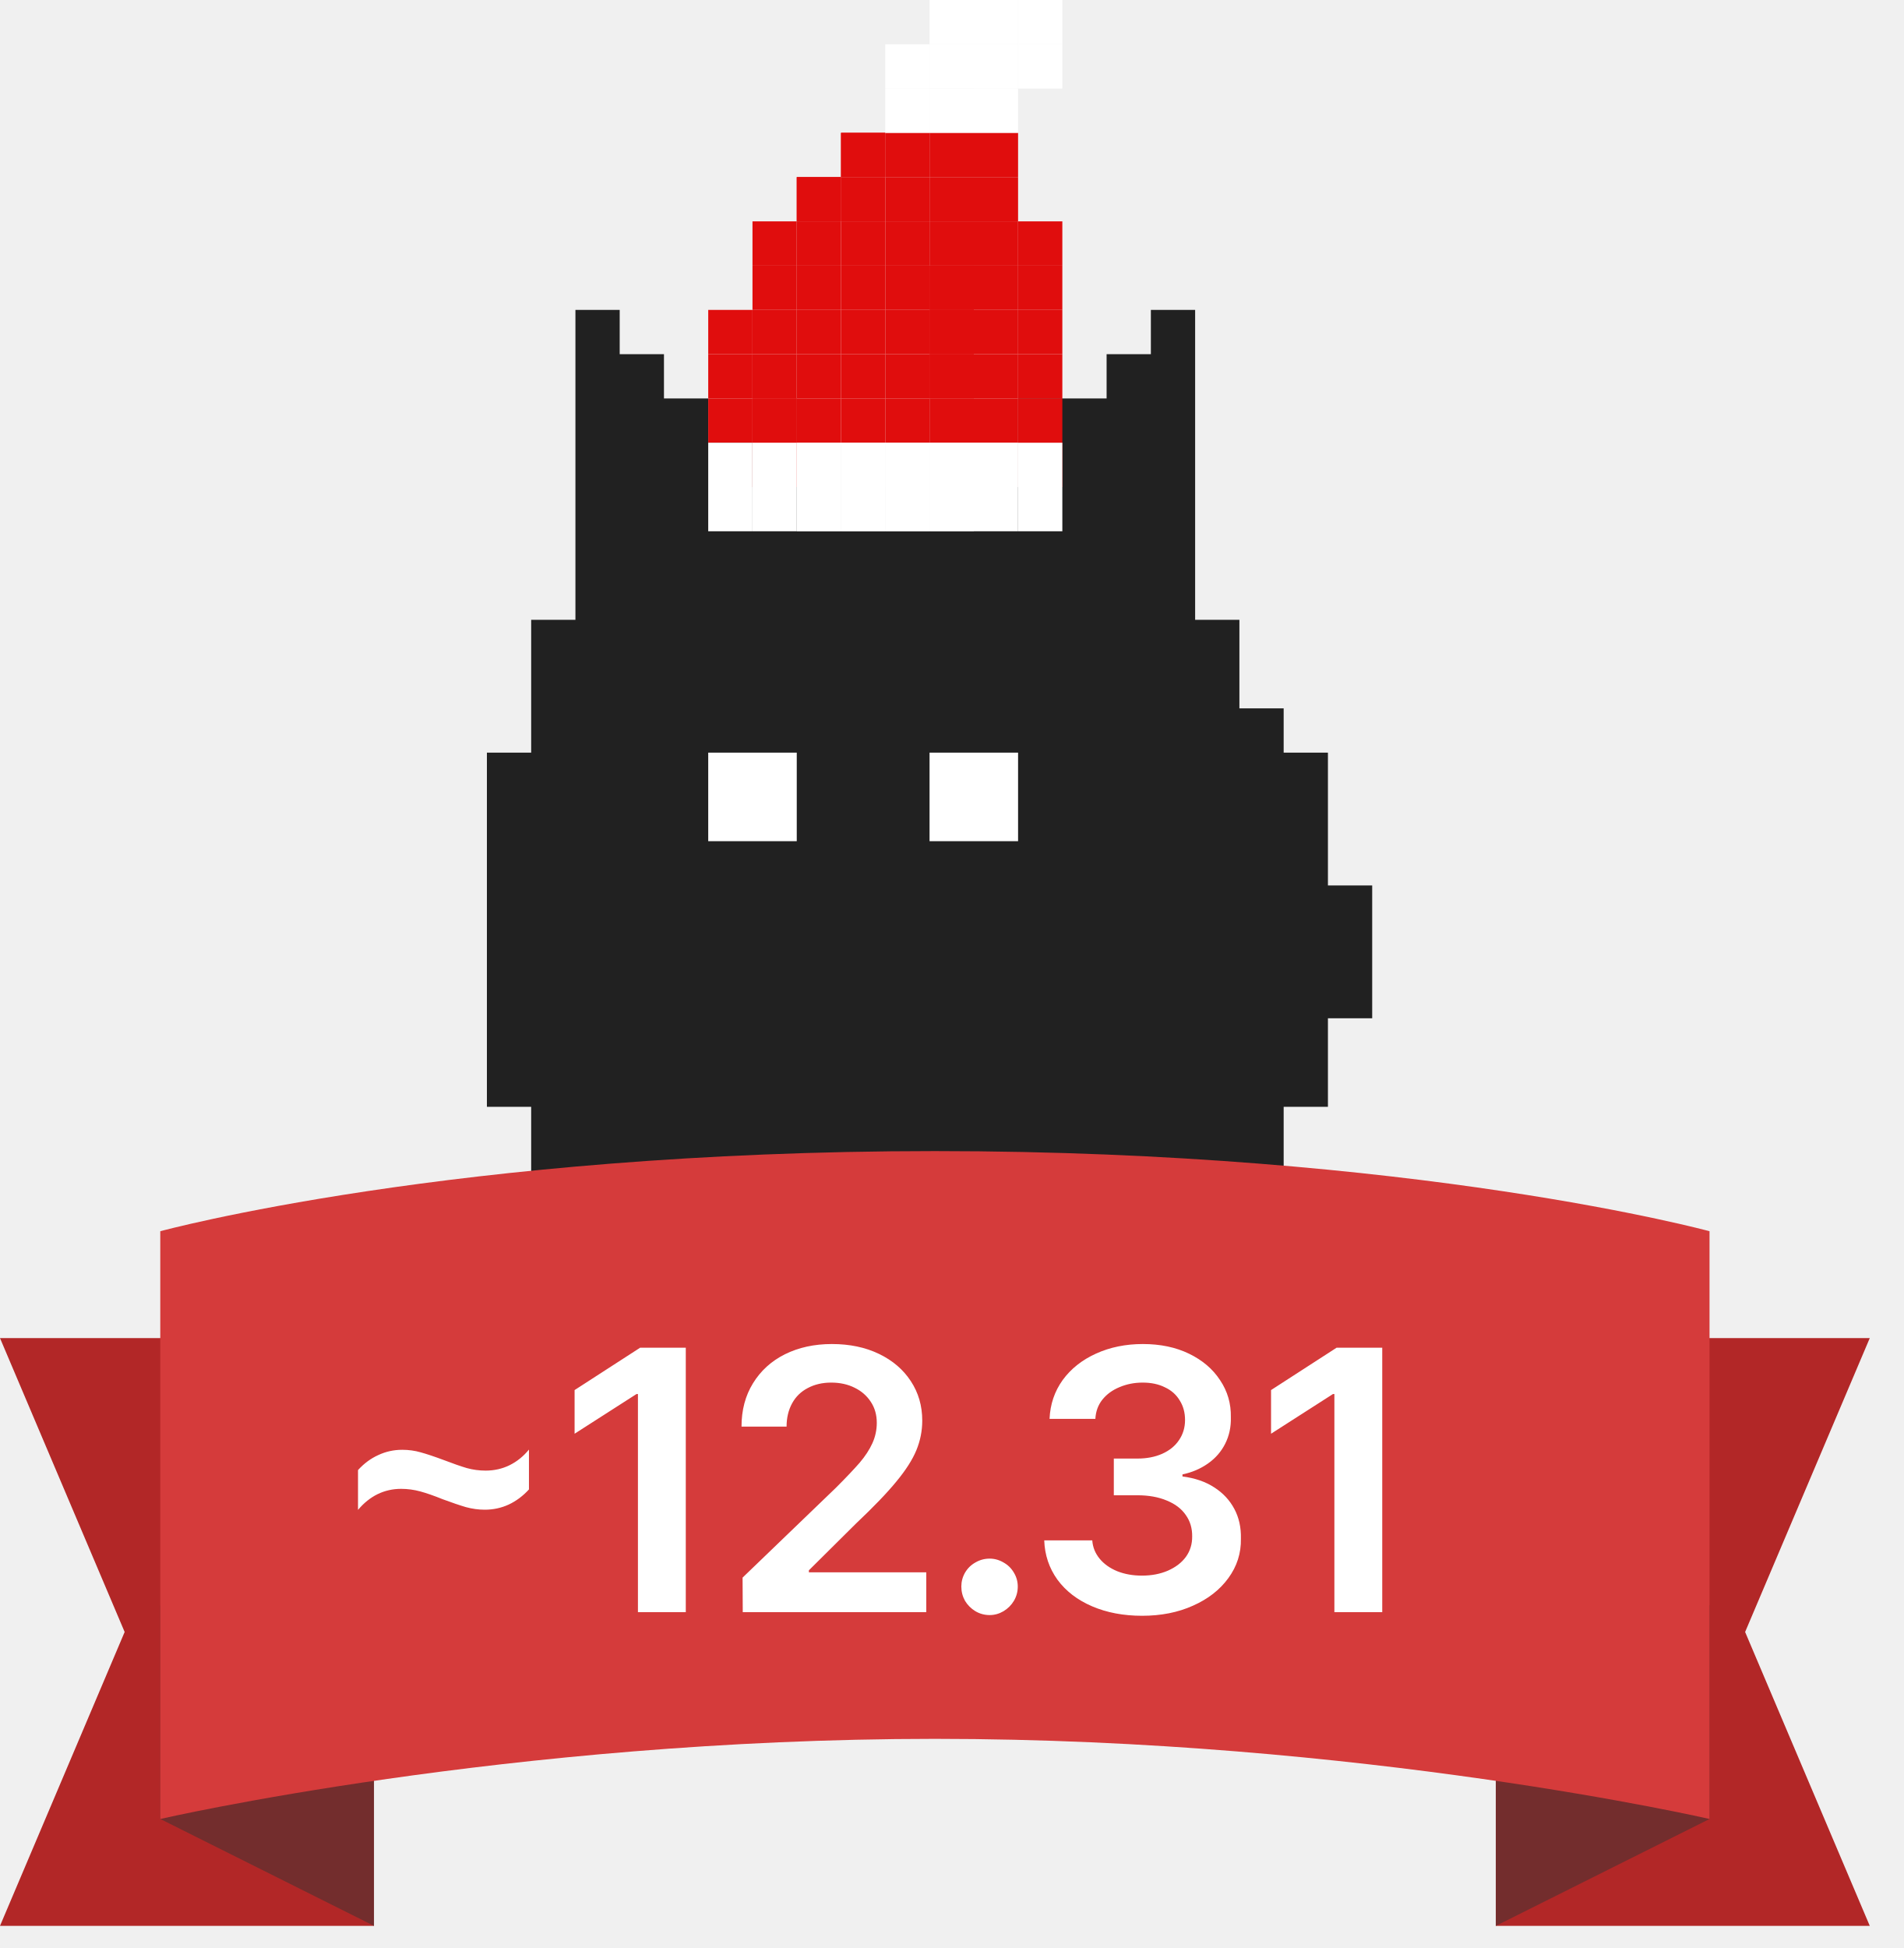
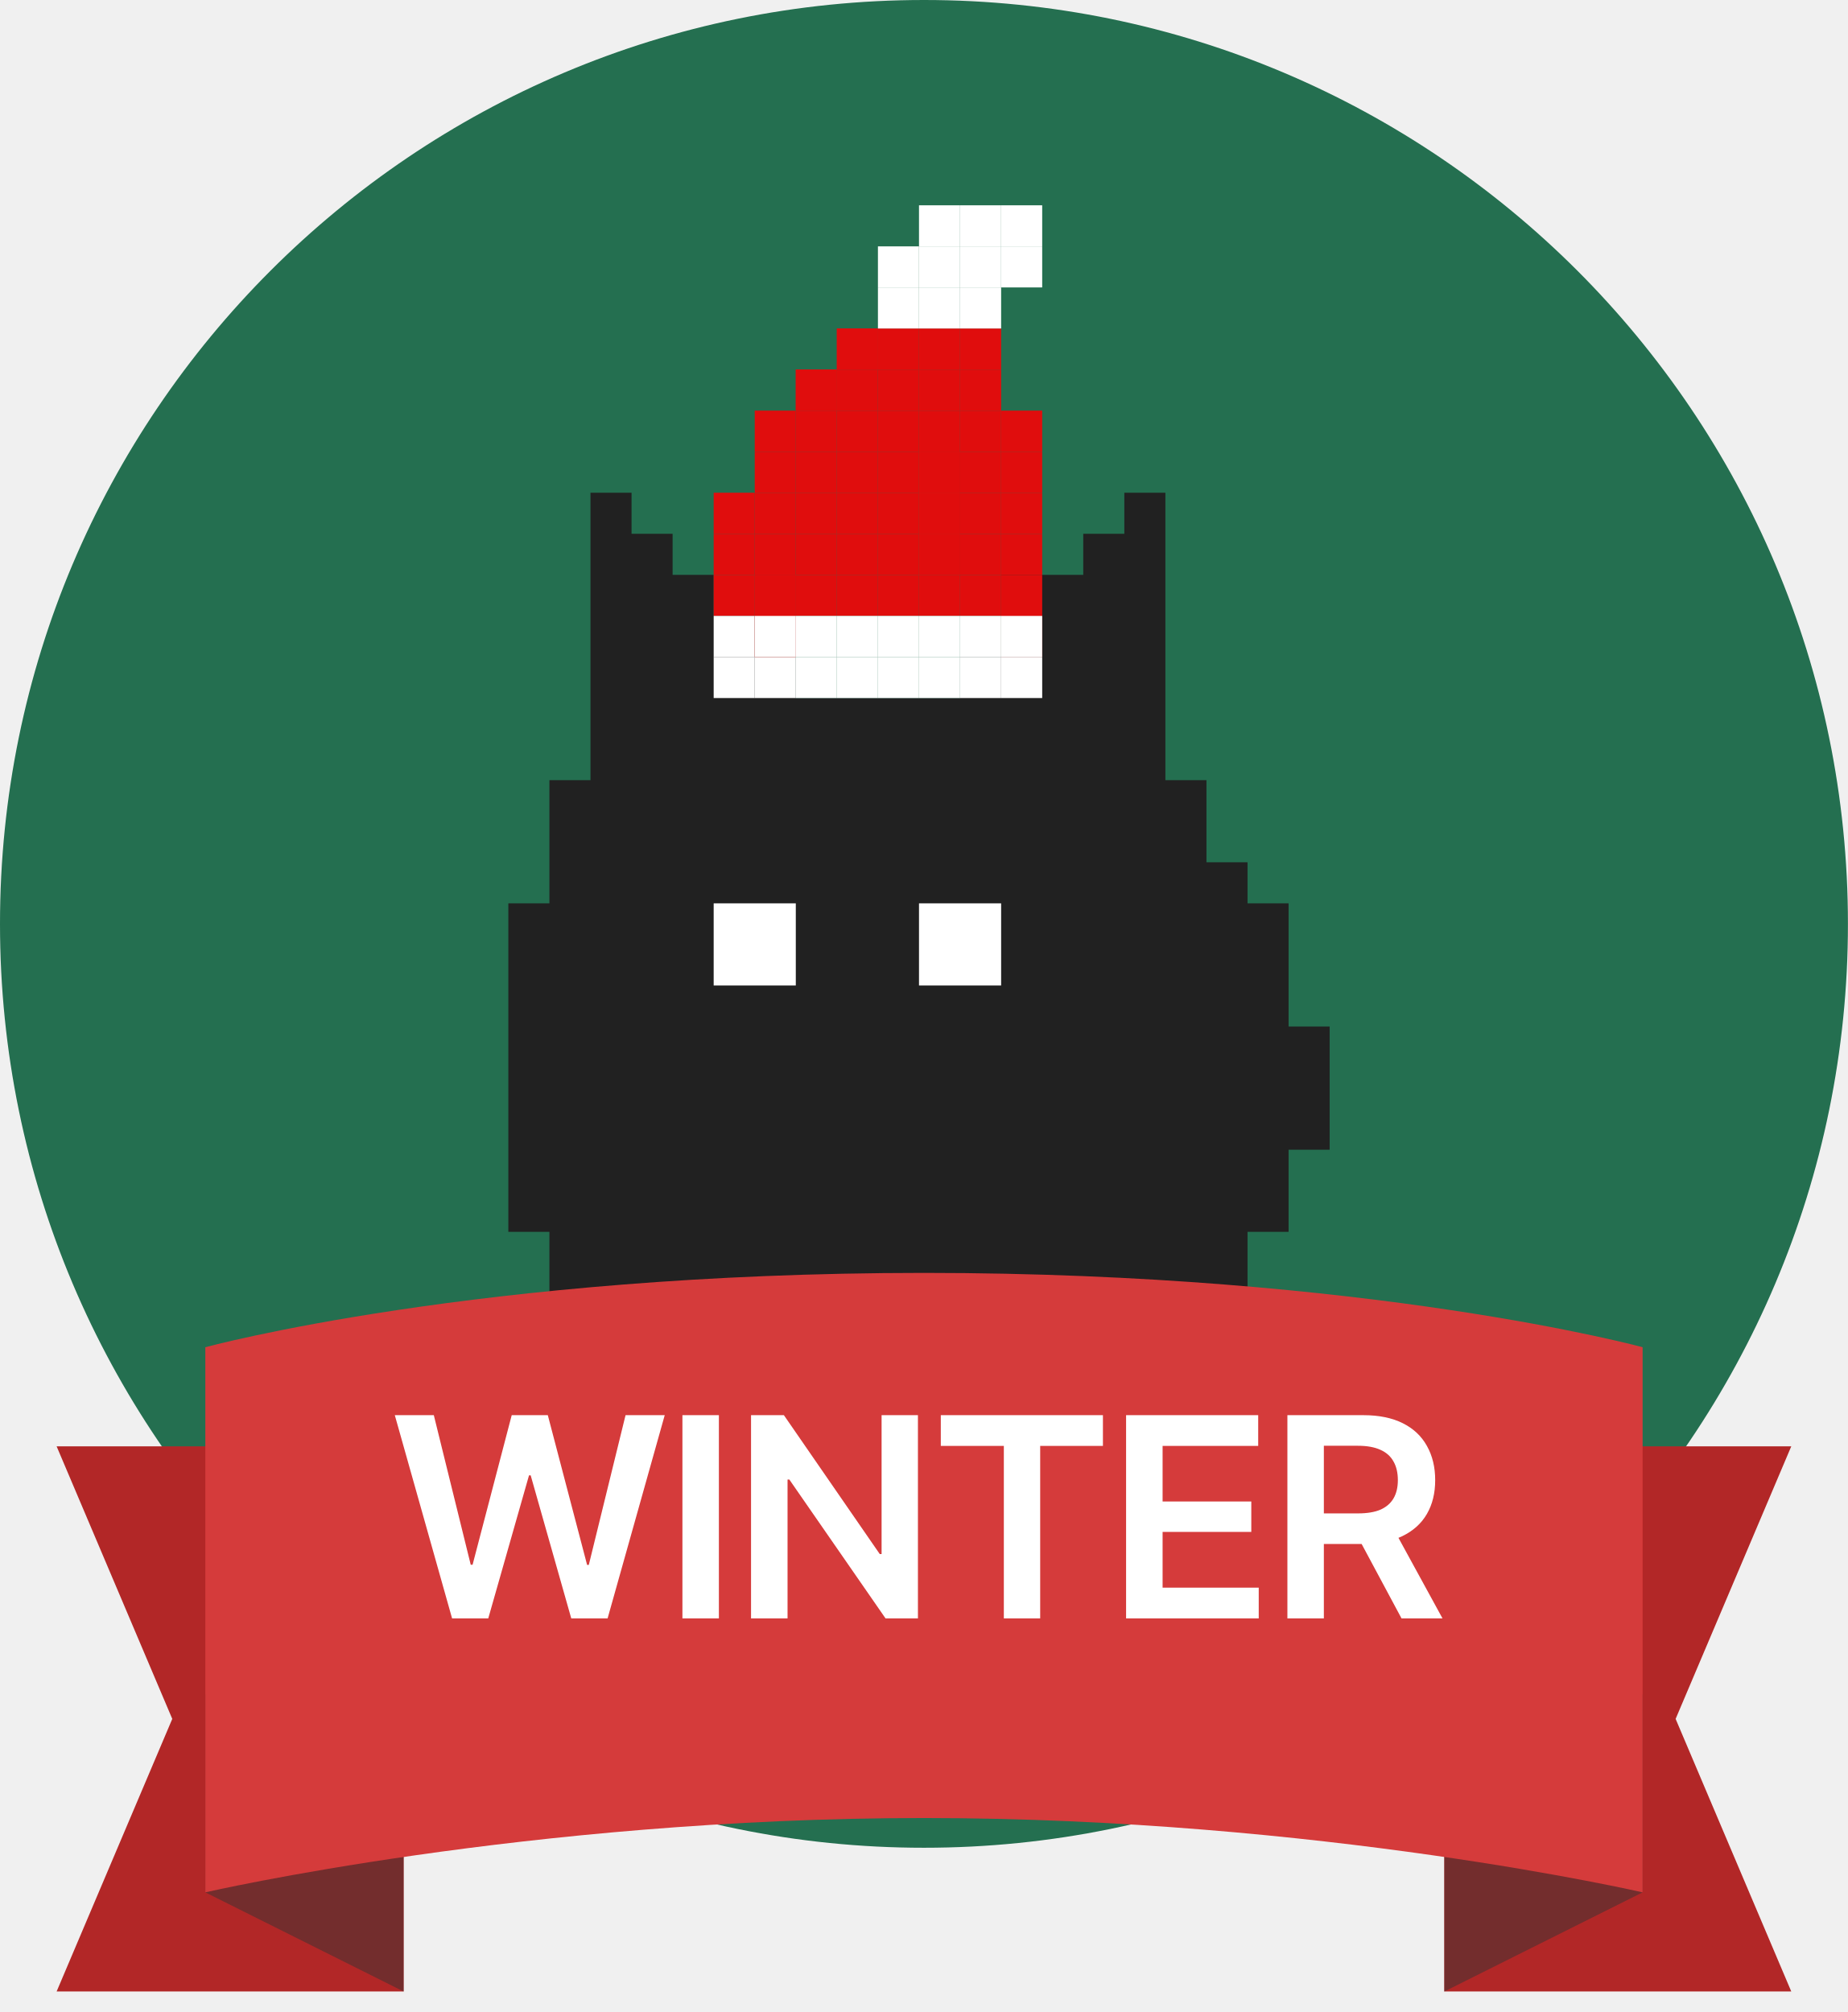
- <svg xmlns="http://www.w3.org/2000/svg" width="43" height="44" viewBox="0 0 43 44" fill="none">
-   <path fill-rule="evenodd" clip-rule="evenodd" d="M14 7H13V8V9V10V11V12V13V14H12V15V16V17H11V25H12V27H13H27H29V25H30V23H31V20H30V17H29V16H28V15V14H27V13V12V11V10V9V8V7H26V8H25V9H23V10V11H22V12H18V11H17V10H16V9H15V8H14V7Z" fill="#212121" />
-   <path fill-rule="evenodd" clip-rule="evenodd" d="M18 17H16V19H18V17ZM23 17H21V19H23V17Z" fill="white" />
-   <rect x="16" y="11" width="1" height="1" fill="white" />
-   <rect x="17" y="11" width="1" height="1" fill="white" />
-   <rect x="16" y="9" width="1" height="1" fill="#E00D0D" />
-   <rect x="17" y="9" width="1" height="1" fill="#E00D0D" />
-   <rect x="17" y="9" width="1" height="1" fill="#E00D0D" />
-   <rect x="17" y="8" width="1" height="1" fill="#E00D0D" />
-   <rect x="23" y="5" width="1" height="1" fill="#E00D0D" />
-   <rect x="22" y="4" width="1" height="1" fill="#E00D0D" />
-   <rect x="22" y="5" width="1" height="1" fill="#E00D0D" />
-   <rect x="21" y="5" width="1" height="1" fill="#E00D0D" />
-   <rect x="23" y="9" width="1" height="1" fill="#E00D0D" />
-   <rect x="22" y="9" width="1" height="1" fill="#E00D0D" />
-   <rect x="21" y="9" width="1" height="1" fill="#E00D0D" />
-   <rect x="23" y="10" width="1" height="1" fill="#E00D0D" />
-   <rect x="23" y="10" width="1" height="1" fill="white" />
-   <rect x="22" y="10" width="1" height="1" fill="white" />
-   <rect x="21" y="10" width="1" height="1" fill="white" />
-   <rect x="20" y="9" width="1" height="1" fill="#E00D0D" />
-   <rect x="19" y="9" width="1" height="1" fill="#E00D0D" />
-   <rect x="18" y="9" width="1" height="1" fill="#E00D0D" />
-   <rect x="16" y="8" width="1" height="1" fill="#E00D0D" />
-   <rect x="19" y="8" width="1" height="1" fill="#E00D0D" />
-   <rect x="18" y="8" width="1" height="1" fill="#E00D0D" />
-   <rect x="22" y="6" width="1" height="1" fill="#E00D0D" />
-   <rect x="20" y="6" width="1" height="1" fill="#E00D0D" />
-   <rect x="21" y="6" width="1" height="1" fill="#E00D0D" />
-   <rect x="21" y="6" width="1" height="1" fill="#E00D0D" />
-   <rect x="23" y="6" width="1" height="1" fill="#E00D0D" />
-   <rect x="22" y="7" width="1" height="1" fill="#E00D0D" />
-   <rect x="20" y="7" width="1" height="1" fill="#E00D0D" />
-   <rect x="21" y="7" width="1" height="1" fill="#E00D0D" />
-   <rect x="21" y="7" width="1" height="1" fill="#E00D0D" />
-   <rect x="23" y="7" width="1" height="1" fill="#E00D0D" />
-   <rect x="22" y="8" width="1" height="1" fill="#E00D0D" />
-   <rect x="20" y="8" width="1" height="1" fill="#E00D0D" />
-   <rect x="21" y="8" width="1" height="1" fill="#E00D0D" />
-   <rect x="21" y="8" width="1" height="1" fill="#E00D0D" />
-   <rect x="23" y="8" width="1" height="1" fill="#E00D0D" />
-   <rect x="17" y="7" width="1" height="1" fill="#E00D0D" />
-   <rect x="16" y="7" width="1" height="1" fill="#E00D0D" />
-   <rect x="19" y="7" width="1" height="1" fill="#E00D0D" />
-   <rect x="18" y="7" width="1" height="1" fill="#E00D0D" />
-   <rect x="19" y="6" width="1" height="1" fill="#E00D0D" />
-   <rect x="18" y="6" width="1" height="1" fill="#E00D0D" />
-   <rect x="17" y="6" width="1" height="1" fill="#E00D0D" />
-   <rect x="17" y="5" width="1" height="1" fill="#E00D0D" />
-   <rect x="20" y="5" width="1" height="1" fill="#E00D0D" />
-   <rect x="19" y="5" width="1" height="1" fill="#E00D0D" />
-   <rect x="18" y="5" width="1" height="1" fill="#E00D0D" />
-   <rect x="18" y="4" width="1" height="1" fill="#E00D0D" />
-   <rect x="18" y="4" width="1" height="1" fill="#E00D0D" />
-   <rect x="21" y="4" width="1" height="1" fill="#E00D0D" />
-   <rect x="20" y="4" width="1" height="1" fill="#E00D0D" />
-   <rect x="19" y="4" width="1" height="1" fill="#E00D0D" />
-   <rect x="19" y="3" width="1" height="1" fill="#E00D0D" />
-   <rect x="19" y="3" width="1" height="1" fill="#E00D0D" />
-   <rect x="22" y="3" width="1" height="1" fill="#E00D0D" />
-   <rect x="21" y="3" width="1" height="1" fill="#E00D0D" />
-   <rect x="20" y="3" width="1" height="1" fill="#E00D0D" />
-   <rect x="16" y="10" width="1" height="1" fill="white" />
-   <rect x="17" y="10" width="1" height="1" fill="#E00D0D" />
-   <rect x="17" y="10" width="1" height="1" fill="white" />
-   <rect x="20" y="10" width="1" height="1" fill="white" />
-   <rect x="19" y="10" width="1" height="1" fill="white" />
-   <rect x="18" y="10" width="1" height="1" fill="white" />
-   <rect x="18" y="11" width="1" height="1" fill="white" />
-   <rect x="19" y="11" width="1" height="1" fill="white" />
-   <rect x="20" y="11" width="1" height="1" fill="white" />
-   <rect x="21" y="11" width="1" height="1" fill="white" />
-   <rect x="22" y="11" width="1" height="1" fill="white" />
-   <rect x="21" y="2" width="1" height="1" fill="white" />
-   <rect x="22" width="1" height="1" fill="white" />
-   <rect x="23" width="1" height="1" fill="white" />
-   <rect x="23" y="1" width="1" height="1" fill="white" />
-   <rect x="22" y="1" width="1" height="1" fill="white" />
-   <rect x="21" y="1" width="1" height="1" fill="white" />
-   <rect x="20" y="1" width="1" height="1" fill="white" />
-   <rect x="21" width="1" height="1" fill="white" />
-   <rect x="20" y="2" width="1" height="1" fill="white" />
-   <rect x="22" y="2" width="1" height="1" fill="white" />
-   <rect x="23" y="11" width="1" height="1" fill="white" />
-   <path d="M0 30.224H8.448V43.5H0L2.816 36.862L0 30.224Z" fill="#B22727" />
-   <path d="M33.793 30.224H42.241L39.425 36.862L42.241 43.5H33.793V30.224Z" fill="#B22727" />
-   <path d="M8.449 43.5V38.672L3.621 36.258V41.086L8.449 43.5Z" fill="#732D2D" />
-   <path d="M33.794 43.5V38.672L38.621 36.258V41.086L33.794 43.5Z" fill="#732D2D" />
-   <path d="M3.621 27.81C3.621 27.81 10.259 26 21.121 26C31.983 26 38.621 27.81 38.621 27.81V41.086C38.621 41.086 30.776 39.276 21.121 39.276C11.466 39.276 3.621 41.086 3.621 41.086V27.81Z" fill="#D53B3B" />
-   <path d="M8.088 33.205C8.223 33.056 8.376 32.943 8.546 32.866C8.717 32.786 8.897 32.747 9.087 32.747C9.232 32.747 9.371 32.766 9.503 32.804C9.635 32.84 9.813 32.899 10.035 32.982C10.236 33.059 10.405 33.118 10.543 33.159C10.683 33.198 10.826 33.217 10.972 33.217C11.164 33.217 11.343 33.177 11.508 33.097C11.676 33.015 11.823 32.897 11.95 32.742V33.642C11.815 33.79 11.662 33.904 11.492 33.984C11.324 34.061 11.144 34.1 10.951 34.1C10.808 34.1 10.667 34.08 10.526 34.042C10.386 34.001 10.211 33.941 10.002 33.864C9.807 33.785 9.638 33.726 9.495 33.687C9.355 33.649 9.21 33.629 9.062 33.629C8.872 33.629 8.695 33.669 8.53 33.749C8.368 33.829 8.22 33.947 8.088 34.104V33.205ZM15.493 36.414H14.412V31.488H14.379L12.981 32.384V31.398L14.462 30.441H15.493V36.414ZM16.776 35.634L18.884 33.605C19.115 33.374 19.294 33.185 19.421 33.039C19.547 32.891 19.643 32.744 19.709 32.598C19.775 32.452 19.808 32.298 19.808 32.136C19.808 31.957 19.763 31.799 19.672 31.662C19.581 31.524 19.459 31.418 19.305 31.344C19.151 31.267 18.975 31.229 18.777 31.229C18.579 31.229 18.403 31.27 18.249 31.352C18.095 31.432 17.977 31.547 17.894 31.699C17.812 31.85 17.77 32.025 17.77 32.223H16.752C16.752 31.851 16.838 31.526 17.011 31.245C17.185 30.962 17.425 30.743 17.733 30.589C18.044 30.435 18.397 30.358 18.793 30.358C19.195 30.358 19.55 30.432 19.858 30.581C20.166 30.729 20.405 30.934 20.576 31.195C20.749 31.457 20.835 31.754 20.835 32.087C20.835 32.318 20.791 32.54 20.703 32.755C20.615 32.969 20.464 33.206 20.25 33.464C20.038 33.723 19.734 34.039 19.338 34.413L18.274 35.469V35.514H20.926V36.414H16.78L16.776 35.634ZM22.358 36.48C22.242 36.48 22.135 36.451 22.036 36.393C21.937 36.333 21.859 36.254 21.801 36.158C21.746 36.059 21.718 35.952 21.718 35.836C21.718 35.724 21.746 35.619 21.801 35.523C21.859 35.424 21.937 35.347 22.036 35.292C22.135 35.234 22.242 35.205 22.358 35.205C22.468 35.205 22.572 35.234 22.671 35.292C22.77 35.347 22.849 35.424 22.906 35.523C22.964 35.619 22.993 35.724 22.993 35.836C22.993 35.952 22.964 36.059 22.906 36.158C22.849 36.254 22.77 36.333 22.671 36.393C22.572 36.451 22.468 36.48 22.358 36.48ZM25.802 36.496C25.382 36.496 25.005 36.425 24.672 36.282C24.339 36.139 24.078 35.938 23.888 35.679C23.701 35.418 23.602 35.123 23.591 34.793H24.676C24.687 34.947 24.742 35.084 24.841 35.205C24.94 35.326 25.074 35.421 25.241 35.49C25.409 35.556 25.595 35.589 25.798 35.589C26.015 35.589 26.211 35.552 26.384 35.477C26.56 35.4 26.696 35.296 26.792 35.164C26.889 35.029 26.935 34.875 26.933 34.702C26.935 34.518 26.887 34.357 26.788 34.219C26.692 34.079 26.549 33.97 26.359 33.893C26.172 33.814 25.951 33.774 25.695 33.774H25.163V32.945H25.695C25.907 32.945 26.094 32.909 26.256 32.837C26.421 32.763 26.548 32.66 26.636 32.528C26.726 32.396 26.772 32.245 26.772 32.074C26.772 31.906 26.732 31.759 26.652 31.633C26.575 31.503 26.464 31.404 26.318 31.336C26.175 31.264 26.007 31.229 25.815 31.229C25.628 31.229 25.453 31.263 25.291 31.332C25.131 31.398 25.002 31.492 24.903 31.616C24.807 31.737 24.755 31.882 24.746 32.049H23.711C23.725 31.719 23.824 31.427 24.008 31.171C24.195 30.915 24.447 30.716 24.763 30.573C25.079 30.43 25.431 30.358 25.819 30.358C26.215 30.358 26.563 30.431 26.863 30.577C27.165 30.723 27.399 30.922 27.564 31.175C27.732 31.425 27.813 31.704 27.807 32.012C27.813 32.23 27.77 32.429 27.679 32.61C27.589 32.789 27.459 32.938 27.291 33.056C27.124 33.174 26.931 33.257 26.714 33.303V33.349C26.994 33.385 27.234 33.467 27.432 33.596C27.63 33.723 27.781 33.885 27.886 34.083C27.99 34.278 28.04 34.502 28.034 34.755C28.04 35.083 27.945 35.38 27.749 35.647C27.557 35.911 27.29 36.118 26.949 36.269C26.611 36.421 26.229 36.496 25.802 36.496ZM31.227 36.414H30.146V31.488H30.113L28.715 32.384V31.398L30.196 30.441H31.227V36.414Z" fill="white" />
+ <svg xmlns="http://www.w3.org/2000/svg" width="45" height="49" viewBox="0 0 45 49" fill="none">
+   <path d="M45 22.5C45 34.926 34.926 45 22.5 45C10.074 45 0 34.926 0 22.5C0 10.074 10.074 0 22.5 0C34.926 0 45 10.074 45 22.5Z" fill="#246F50" />
+   <path fill-rule="evenodd" clip-rule="evenodd" d="M15.379 12H14.379V13V14V15V16V17V18V19H13.379V20V21V22H12.379V30H13.379V32H14.379H28.379H30.379V30H31.379V28H32.379V25H31.379V22H30.379V21H29.379V20V19H28.379V18V17V16V15V14V13V12H27.379V13H26.379V14H24.379V15V16H23.379V17H19.379V16H18.379V15H17.379V14H16.379V13H15.379V12Z" fill="#212121" />
+   <path fill-rule="evenodd" clip-rule="evenodd" d="M19.379 22H17.379V24H19.379V22ZM24.379 22H22.379V24H24.379V22Z" fill="white" />
+   <rect x="17.379" y="16" width="1" height="1" fill="white" />
+   <rect x="18.379" y="16" width="1" height="1" fill="white" />
+   <rect x="17.379" y="14" width="1" height="1" fill="#E00D0D" />
+   <rect x="18.379" y="14" width="1" height="1" fill="#E00D0D" />
+   <rect x="18.379" y="14" width="1" height="1" fill="#E00D0D" />
+   <rect x="18.379" y="13" width="1" height="1" fill="#E00D0D" />
+   <rect x="24.379" y="10" width="1" height="1" fill="#E00D0D" />
+   <rect x="23.379" y="9" width="1" height="1" fill="#E00D0D" />
+   <rect x="23.379" y="10" width="1" height="1" fill="#E00D0D" />
+   <rect x="22.379" y="10" width="1" height="1" fill="#E00D0D" />
+   <rect x="24.379" y="14" width="1" height="1" fill="#E00D0D" />
+   <rect x="23.379" y="14" width="1" height="1" fill="#E00D0D" />
+   <rect x="22.379" y="14" width="1" height="1" fill="#E00D0D" />
+   <rect x="24.379" y="15" width="1" height="1" fill="#E00D0D" />
+   <rect x="24.379" y="15" width="1" height="1" fill="white" />
+   <rect x="23.379" y="15" width="1" height="1" fill="white" />
+   <rect x="22.379" y="15" width="1" height="1" fill="white" />
+   <rect x="21.379" y="14" width="1" height="1" fill="#E00D0D" />
+   <rect x="20.379" y="14" width="1" height="1" fill="#E00D0D" />
+   <rect x="19.379" y="14" width="1" height="1" fill="#E00D0D" />
+   <rect x="17.379" y="13" width="1" height="1" fill="#E00D0D" />
+   <rect x="20.379" y="13" width="1" height="1" fill="#E00D0D" />
+   <rect x="19.379" y="13" width="1" height="1" fill="#E00D0D" />
+   <rect x="23.379" y="11" width="1" height="1" fill="#E00D0D" />
+   <rect x="21.379" y="11" width="1" height="1" fill="#E00D0D" />
+   <rect x="22.379" y="11" width="1" height="1" fill="#E00D0D" />
+   <rect x="22.379" y="11" width="1" height="1" fill="#E00D0D" />
+   <rect x="24.379" y="11" width="1" height="1" fill="#E00D0D" />
+   <rect x="23.379" y="12" width="1" height="1" fill="#E00D0D" />
+   <rect x="21.379" y="12" width="1" height="1" fill="#E00D0D" />
+   <rect x="22.379" y="12" width="1" height="1" fill="#E00D0D" />
+   <rect x="22.379" y="12" width="1" height="1" fill="#E00D0D" />
+   <rect x="24.379" y="12" width="1" height="1" fill="#E00D0D" />
+   <rect x="23.379" y="13" width="1" height="1" fill="#E00D0D" />
+   <rect x="21.379" y="13" width="1" height="1" fill="#E00D0D" />
+   <rect x="22.379" y="13" width="1" height="1" fill="#E00D0D" />
+   <rect x="22.379" y="13" width="1" height="1" fill="#E00D0D" />
+   <rect x="24.379" y="13" width="1" height="1" fill="#E00D0D" />
+   <rect x="18.379" y="12" width="1" height="1" fill="#E00D0D" />
+   <rect x="17.379" y="12" width="1" height="1" fill="#E00D0D" />
+   <rect x="20.379" y="12" width="1" height="1" fill="#E00D0D" />
+   <rect x="19.379" y="12" width="1" height="1" fill="#E00D0D" />
+   <rect x="20.379" y="11" width="1" height="1" fill="#E00D0D" />
+   <rect x="19.379" y="11" width="1" height="1" fill="#E00D0D" />
+   <rect x="18.379" y="11" width="1" height="1" fill="#E00D0D" />
+   <rect x="18.379" y="10" width="1" height="1" fill="#E00D0D" />
+   <rect x="21.379" y="10" width="1" height="1" fill="#E00D0D" />
+   <rect x="20.379" y="10" width="1" height="1" fill="#E00D0D" />
+   <rect x="19.379" y="10" width="1" height="1" fill="#E00D0D" />
+   <rect x="19.379" y="9" width="1" height="1" fill="#E00D0D" />
+   <rect x="19.379" y="9" width="1" height="1" fill="#E00D0D" />
+   <rect x="22.379" y="9" width="1" height="1" fill="#E00D0D" />
+   <rect x="21.379" y="9" width="1" height="1" fill="#E00D0D" />
+   <rect x="20.379" y="9" width="1" height="1" fill="#E00D0D" />
+   <rect x="20.379" y="8" width="1" height="1" fill="#E00D0D" />
+   <rect x="20.379" y="8" width="1" height="1" fill="#E00D0D" />
+   <rect x="23.379" y="8" width="1" height="1" fill="#E00D0D" />
+   <rect x="22.379" y="8" width="1" height="1" fill="#E00D0D" />
+   <rect x="21.379" y="8" width="1" height="1" fill="#E00D0D" />
+   <rect x="17.379" y="15" width="1" height="1" fill="white" />
+   <rect x="18.379" y="15" width="1" height="1" fill="#E00D0D" />
+   <rect x="18.379" y="15" width="1" height="1" fill="white" />
+   <rect x="21.379" y="15" width="1" height="1" fill="white" />
+   <rect x="20.379" y="15" width="1" height="1" fill="white" />
+   <rect x="19.379" y="15" width="1" height="1" fill="white" />
+   <rect x="19.379" y="16" width="1" height="1" fill="white" />
+   <rect x="20.379" y="16" width="1" height="1" fill="white" />
+   <rect x="21.379" y="16" width="1" height="1" fill="white" />
+   <rect x="22.379" y="16" width="1" height="1" fill="white" />
+   <rect x="23.379" y="16" width="1" height="1" fill="white" />
+   <rect x="22.379" y="7" width="1" height="1" fill="white" />
+   <rect x="23.379" y="5" width="1" height="1" fill="white" />
+   <rect x="24.379" y="5" width="1" height="1" fill="white" />
+   <rect x="24.379" y="6" width="1" height="1" fill="white" />
+   <rect x="23.379" y="6" width="1" height="1" fill="white" />
+   <rect x="22.379" y="6" width="1" height="1" fill="white" />
+   <rect x="21.379" y="6" width="1" height="1" fill="white" />
+   <rect x="22.379" y="5" width="1" height="1" fill="white" />
+   <rect x="21.379" y="7" width="1" height="1" fill="white" />
+   <rect x="23.379" y="7" width="1" height="1" fill="white" />
+   <rect x="24.379" y="16" width="1" height="1" fill="white" />
+   <path d="M1.379 35.224H9.827V48.5H1.379L4.195 41.862L1.379 35.224Z" fill="#B22727" />
+   <path d="M35.172 35.224H43.62L40.804 41.862L43.62 48.5H35.172V35.224Z" fill="#B22727" />
+   <path d="M9.828 48.5V43.672L5 41.258V46.086L9.828 48.5Z" fill="#732D2D" />
+   <path d="M35.173 48.5V43.672L40 41.258V46.086L35.173 48.5Z" fill="#732D2D" />
+   <path d="M5 32.81C5 32.81 11.638 31 22.5 31C33.362 31 40 32.81 40 32.81V46.086C40 46.086 32.155 44.276 22.5 44.276C12.845 44.276 5 46.086 5 46.086V32.81Z" fill="#D53B3B" />
+   <path d="M9.614 34.465H10.564L11.463 38.108H11.508L12.461 34.465H13.34L14.297 38.112H14.338L15.233 34.465H16.187L14.796 39.414H13.911L12.923 35.931H12.882L11.89 39.414H11.009L9.614 34.465ZM17.506 39.414H16.618V34.465H17.506V39.414ZM22.353 39.414H21.564L19.222 36.033H19.178V39.414H18.289V34.465H19.089L21.424 37.848H21.468V34.465H22.353V39.414ZM22.91 34.465H26.858V35.213H25.33V39.414H24.445V35.213H22.91V34.465ZM27.422 34.465H30.639V35.213H28.311V36.567H30.471V37.308H28.311V38.665H30.652V39.414H27.422V34.465ZM31.35 34.465H33.202C33.576 34.465 33.894 34.529 34.156 34.659C34.418 34.789 34.615 34.974 34.747 35.213C34.882 35.452 34.949 35.73 34.949 36.047C34.949 36.364 34.882 36.638 34.747 36.871C34.613 37.103 34.413 37.283 34.149 37.411C33.885 37.538 33.565 37.602 33.189 37.602H31.862V36.857H33.069C33.294 36.857 33.478 36.826 33.619 36.765C33.761 36.701 33.865 36.61 33.934 36.492C34.004 36.373 34.04 36.225 34.04 36.047C34.04 35.867 34.004 35.716 33.934 35.593C33.865 35.467 33.759 35.373 33.616 35.309C33.472 35.243 33.289 35.21 33.066 35.21H32.238V39.414H31.35V34.465ZM35.127 39.414H34.129L32.929 37.175H33.903L35.127 39.414Z" fill="white" />
</svg>
